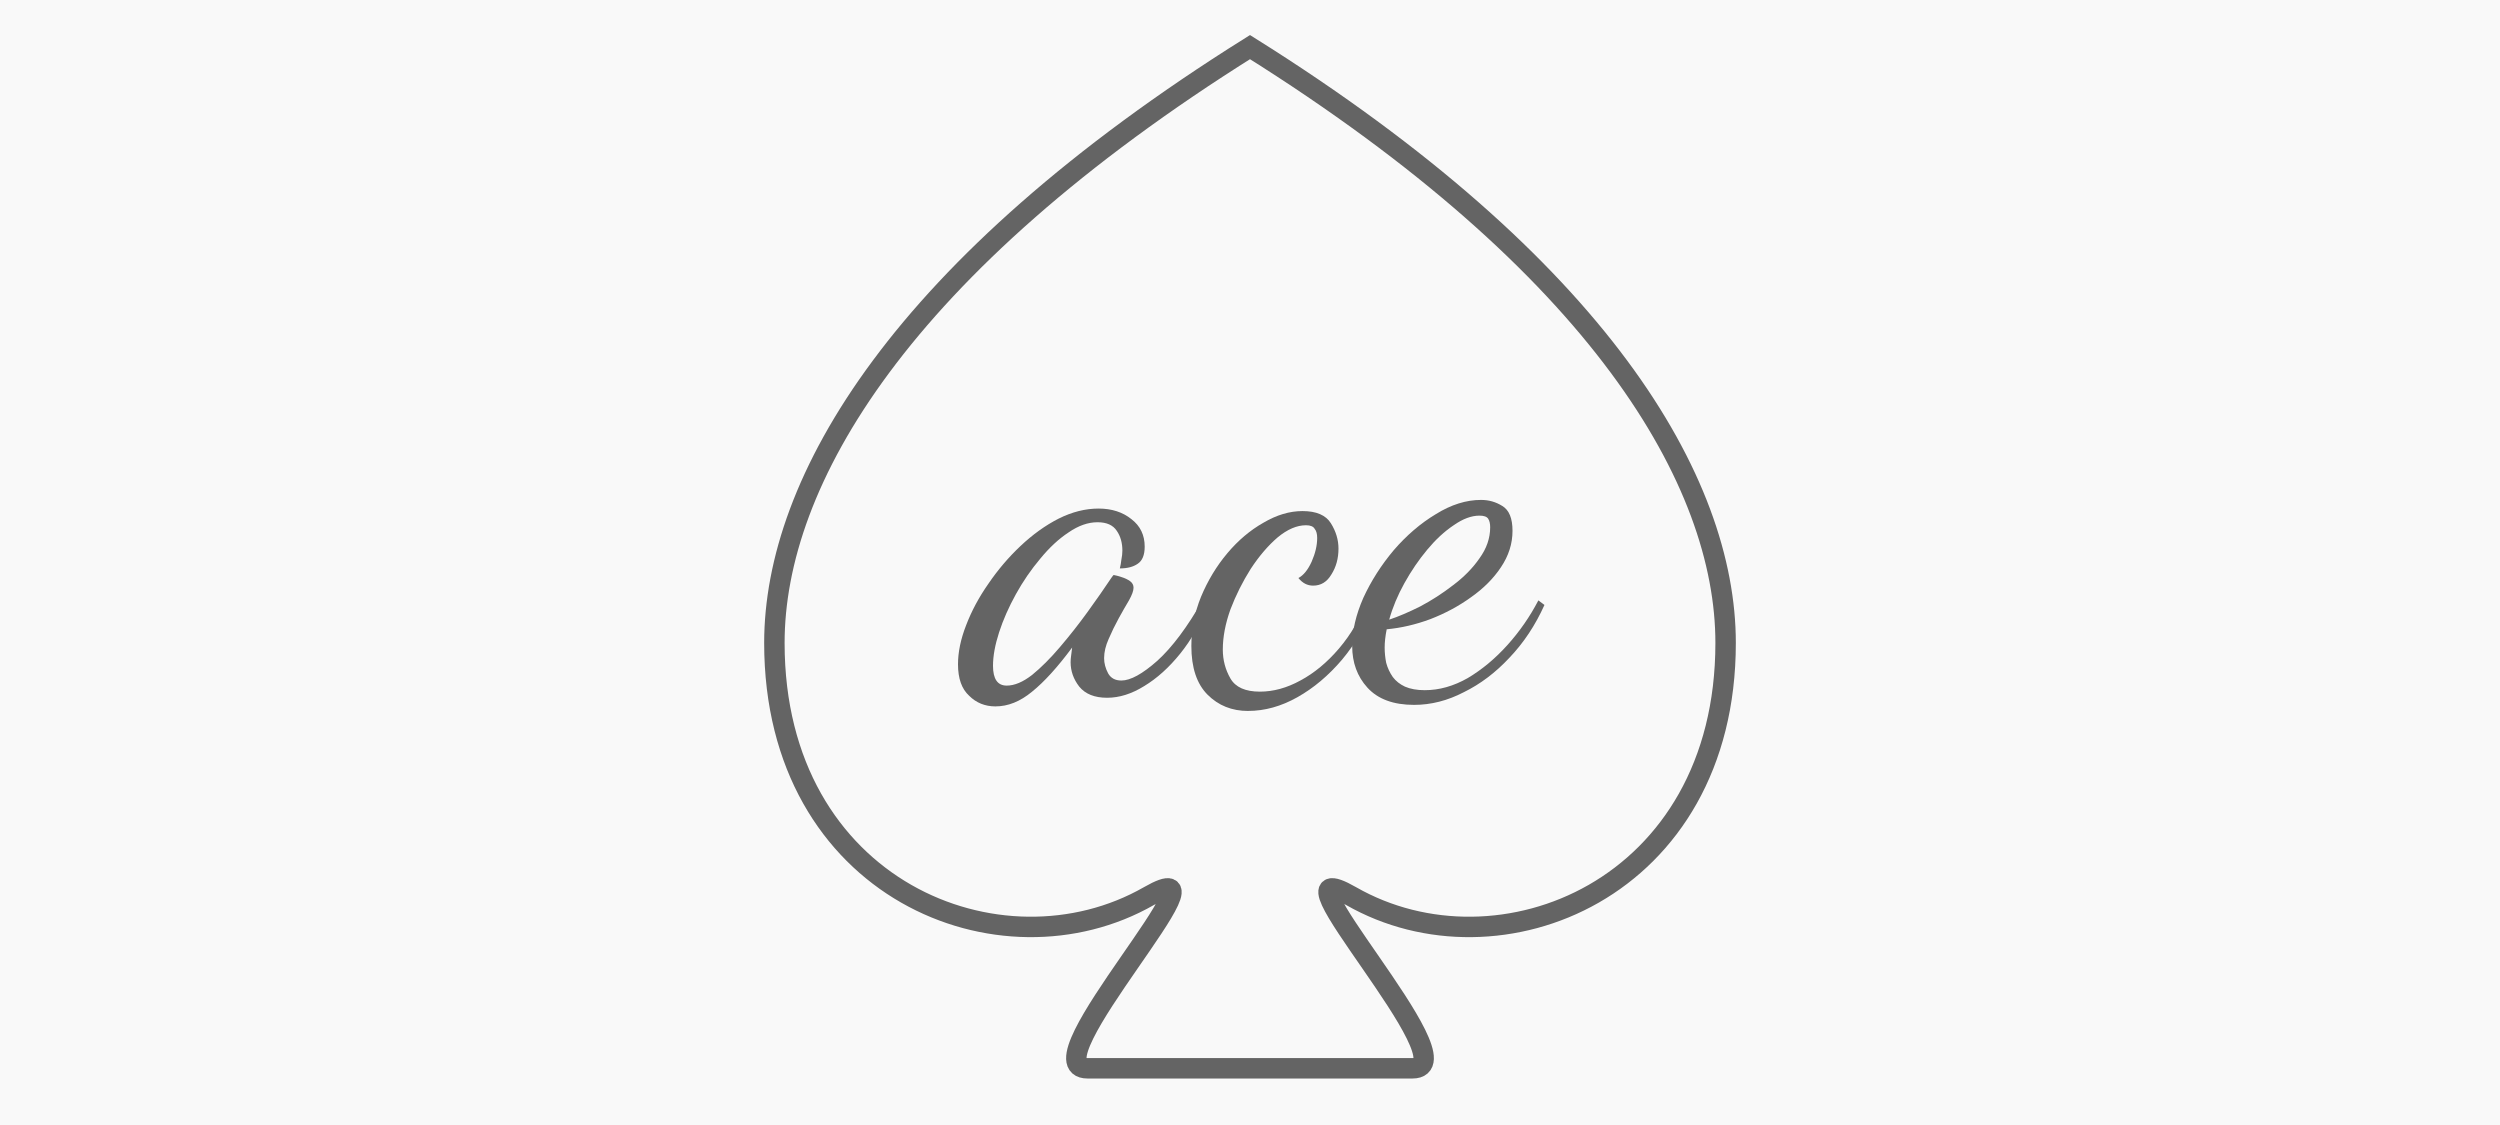
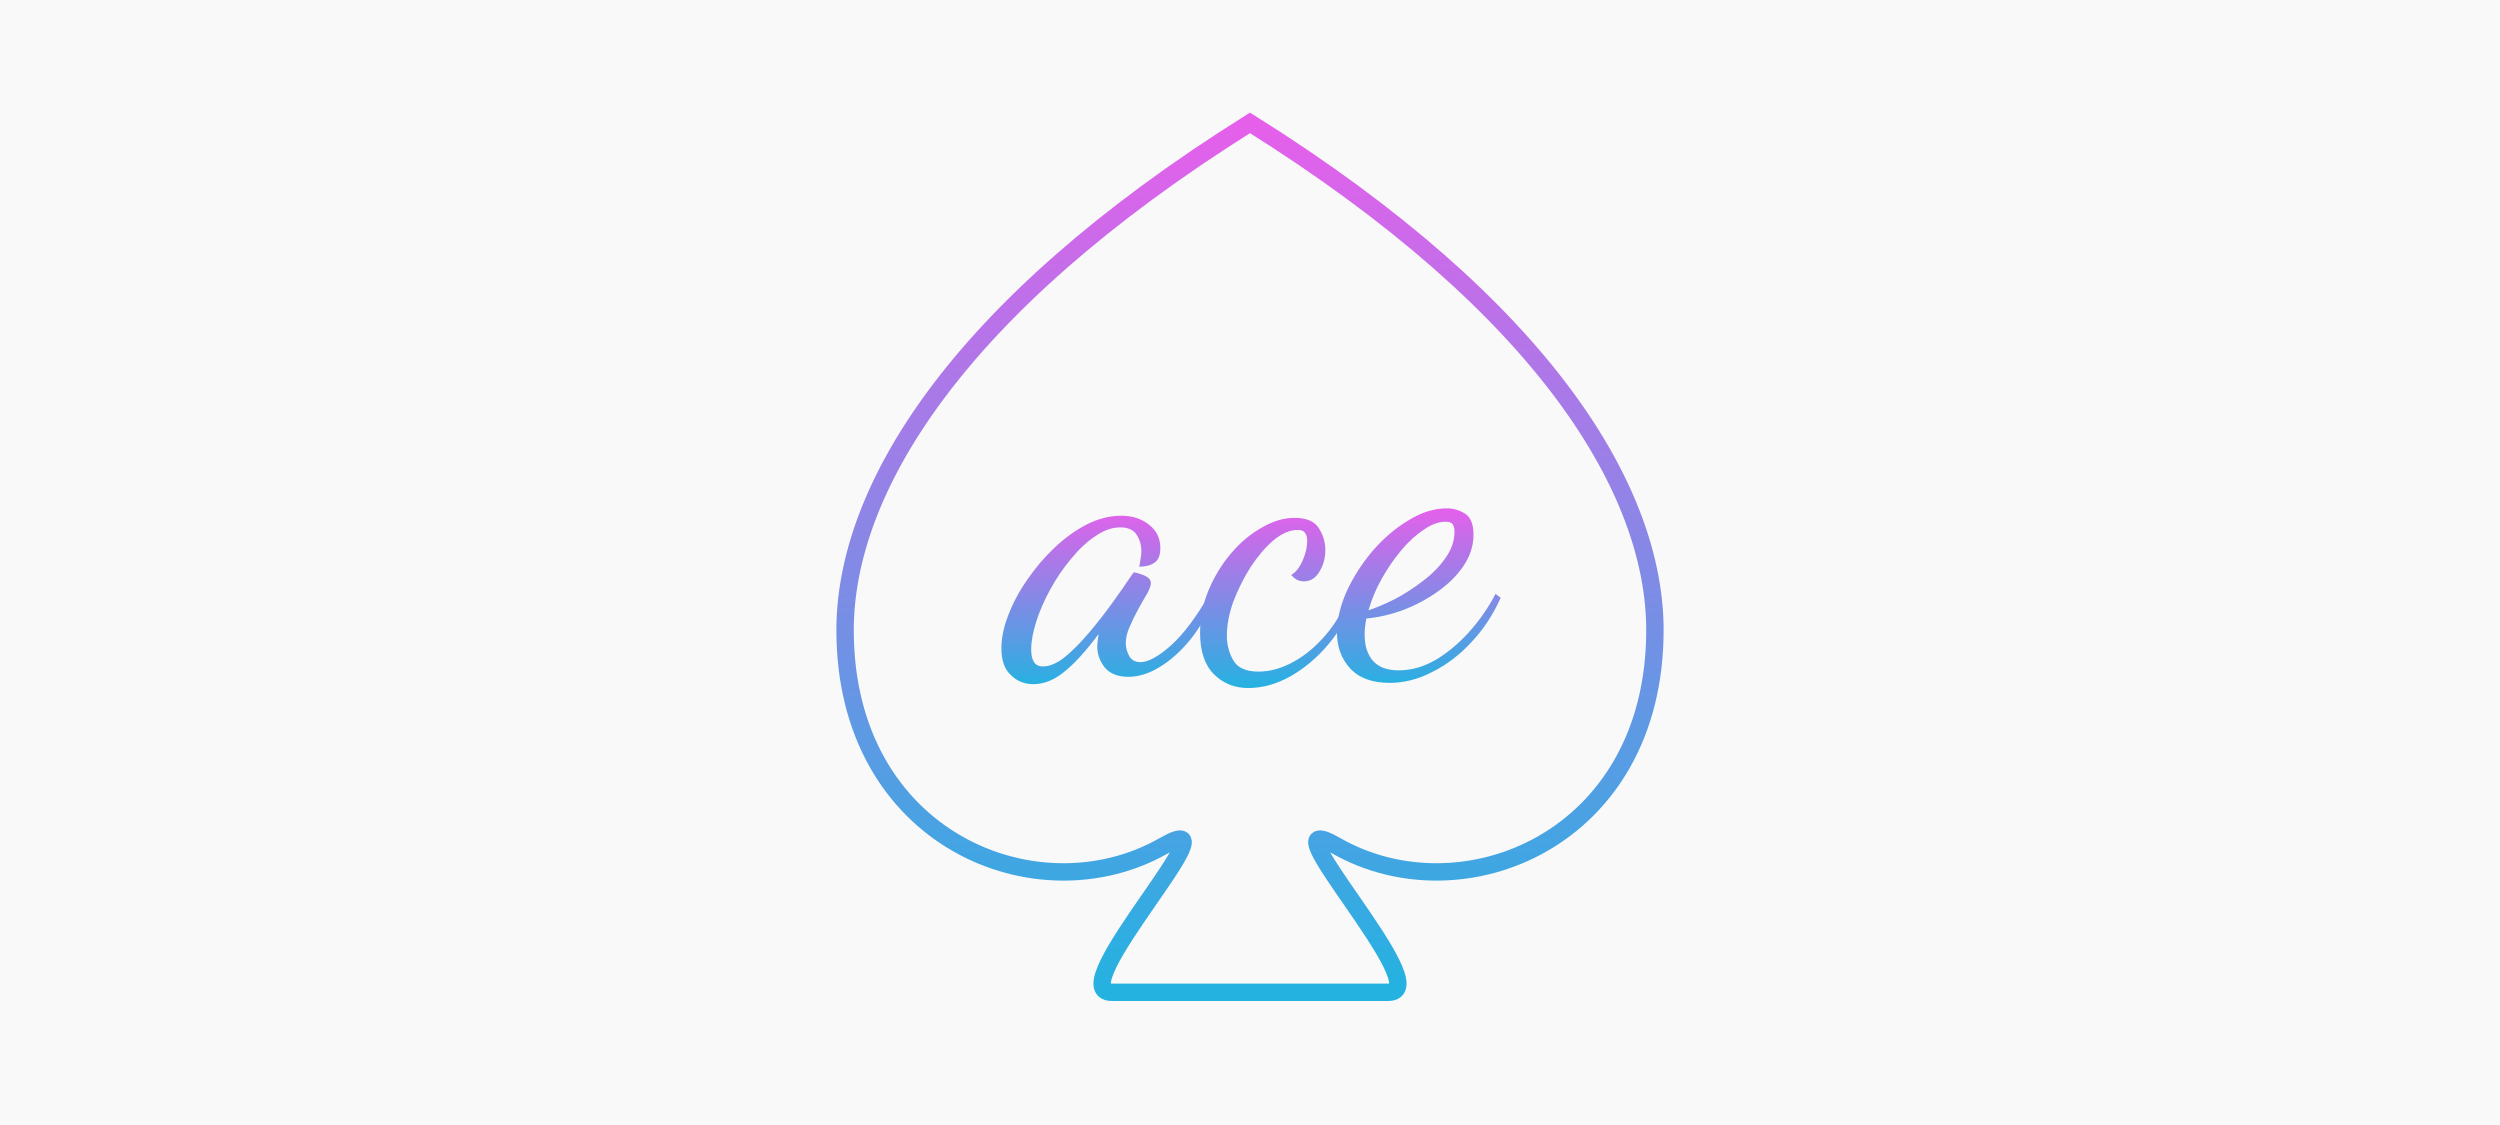
- <svg xmlns="http://www.w3.org/2000/svg" width="800" height="360" viewBox="0 0 211.667 95.25" version="1.1" id="svg8">
-   <defs id="defs2" />
-   <rect y="-4.7733888e-06" x="0" height="95.25" width="211.667" id="rect827" style="fill:#f9f9f9;fill-opacity:1;stroke-width:1.221" />
-   <g id="text826" style="font-style:normal;font-weight:normal;font-size:15.154px;line-height:1.25;font-family:sans-serif;letter-spacing:0px;word-spacing:0px;fill:#000000;fill-opacity:1;stroke:none;stroke-width:0.379" aria-label="ace" transform="translate(0,10.58333)" />
-   <g transform="matrix(1.103428,0,0,1.103428,-10.94162,0.6828919)" id="text854" style="font-style:normal;font-weight:normal;font-size:38.927px;line-height:1.25;font-family:sans-serif;letter-spacing:0px;word-spacing:0px;opacity:1;fill:#646464;fill-opacity:1;stroke:none;stroke-width:0.973" aria-label="ace">
-     <path id="path842" style="font-style:normal;font-variant:normal;font-weight:500;font-stretch:normal;font-family:'Dancing Script';-inkscape-font-specification:'Dancing Script Medium';fill:#646464;fill-opacity:1;stroke-width:0.973" d="m 86.304,53.584 q -1.207,0 -2.024,-0.817 -0.856,-0.779 -0.856,-2.413 0,-1.401 0.623,-2.997 0.623,-1.635 1.713,-3.192 1.09,-1.596 2.452,-2.881 1.401,-1.324 2.92,-2.102 1.557,-0.779 3.075,-0.779 1.518,0 2.53,0.817 1.012,0.779 1.012,2.102 0,0.973 -0.545,1.324 -0.506,0.35 -1.362,0.35 0.078,-0.311 0.117,-0.662 0.078,-0.389 0.078,-0.701 0,-0.895 -0.428,-1.518 -0.428,-0.662 -1.479,-0.662 -1.09,0 -2.219,0.779 -1.129,0.74 -2.18,2.024 -1.051,1.246 -1.869,2.725 -0.817,1.479 -1.285,2.92 -0.467,1.44 -0.467,2.569 0,1.518 1.051,1.518 0.895,0 1.946,-0.817 1.051,-0.856 2.141,-2.141 1.129,-1.324 2.141,-2.725 1.012,-1.401 1.791,-2.569 0.156,-0.234 0.195,-0.234 0.234,0.039 0.584,0.156 0.389,0.117 0.662,0.311 0.272,0.195 0.272,0.506 0,0.35 -0.35,0.973 -0.35,0.584 -0.779,1.362 -0.428,0.779 -0.779,1.596 -0.35,0.779 -0.35,1.479 0,0.584 0.311,1.168 0.311,0.545 1.012,0.545 1.051,0 2.764,-1.518 1.713,-1.557 3.465,-4.632 l 0.389,0.389 q -0.817,2.102 -2.102,3.698 -1.285,1.596 -2.764,2.491 -1.44,0.895 -2.842,0.895 -1.44,0 -2.141,-0.856 -0.662,-0.856 -0.662,-1.869 0,-0.234 0.039,-0.506 0.039,-0.311 0.078,-0.623 -1.674,2.258 -3.075,3.387 -1.362,1.129 -2.803,1.129 z" />
-     <path id="path844" style="font-style:normal;font-variant:normal;font-weight:500;font-stretch:normal;font-family:'Dancing Script';-inkscape-font-specification:'Dancing Script Medium';fill:#646464;fill-opacity:1;stroke-width:0.973" d="m 105.69,53.934 q -1.869,0 -3.114,-1.246 -1.246,-1.246 -1.246,-3.737 0,-1.946 0.74,-3.776 0.779,-1.869 2.024,-3.348 1.246,-1.479 2.764,-2.336 1.518,-0.895 2.997,-0.895 1.596,0 2.18,0.934 0.584,0.934 0.584,1.946 0,1.129 -0.545,1.985 -0.506,0.856 -1.401,0.856 -0.662,0 -1.129,-0.584 0.584,-0.311 1.012,-1.246 0.428,-0.973 0.428,-1.83 0,-0.467 -0.195,-0.701 -0.156,-0.272 -0.662,-0.272 -1.051,0 -2.18,0.934 -1.09,0.934 -2.063,2.413 -0.934,1.479 -1.557,3.114 -0.584,1.635 -0.584,3.075 0,1.207 0.584,2.219 0.584,1.012 2.258,1.012 1.557,0 3.114,-0.856 1.596,-0.856 2.958,-2.452 1.362,-1.596 2.18,-3.737 l 0.506,0.389 q -0.895,2.336 -2.452,4.204 -1.557,1.83 -3.426,2.881 -1.869,1.051 -3.776,1.051 z" />
-     <path id="path846" style="font-style:normal;font-variant:normal;font-weight:500;font-stretch:normal;font-family:'Dancing Script';-inkscape-font-specification:'Dancing Script Medium';fill:#646464;fill-opacity:1;stroke-width:0.973" d="m 118.419,53.467 q -2.375,0 -3.581,-1.324 -1.168,-1.285 -1.168,-3.192 0,-1.752 0.856,-3.698 0.895,-1.946 2.336,-3.659 1.479,-1.713 3.231,-2.764 1.752,-1.09 3.465,-1.09 0.895,0 1.635,0.467 0.779,0.467 0.779,1.907 0,1.479 -0.895,2.803 -0.856,1.285 -2.297,2.297 -1.401,1.012 -3.114,1.674 -1.674,0.623 -3.348,0.779 -0.078,0.389 -0.117,0.74 -0.039,0.35 -0.039,0.662 0,0.584 0.117,1.168 0.156,0.584 0.506,1.09 0.35,0.467 0.934,0.74 0.623,0.272 1.518,0.272 1.674,0 3.309,-0.934 1.635,-0.973 3.036,-2.53 1.401,-1.557 2.375,-3.426 l 0.467,0.35 q -1.051,2.336 -2.686,4.048 -1.596,1.713 -3.503,2.647 -1.869,0.973 -3.815,0.973 z m -1.907,-6.54 q 1.051,-0.35 2.375,-1.012 1.324,-0.701 2.53,-1.635 1.246,-0.934 2.024,-2.063 0.817,-1.129 0.817,-2.375 0,-0.428 -0.156,-0.662 -0.156,-0.234 -0.662,-0.234 -0.934,0 -1.985,0.74 -1.051,0.701 -2.024,1.869 -0.973,1.168 -1.752,2.569 -0.779,1.401 -1.168,2.803 z" />
+ <svg xmlns="http://www.w3.org/2000/svg" xmlns:xlink="http://www.w3.org/1999/xlink" id="svg8" version="1.1" viewBox="0 0 211.667 95.25" height="360" width="800">
+   <defs id="defs2">
+     <linearGradient id="linearGradient837">
+       <stop style="stop-color:#24b2e1;stop-opacity:1" offset="0" id="stop833" />
+       <stop style="stop-color:#e65feb;stop-opacity:1" offset="1" id="stop835" />
+     </linearGradient>
+     <linearGradient xlink:href="#linearGradient837" id="linearGradient839" x1="400.333" y1="300.705" x2="400.333" y2="18.357" gradientUnits="userSpaceOnUse" />
+     <linearGradient xlink:href="#linearGradient837" id="linearGradient847" x1="105.69" y1="53.934" x2="105.69" y2="37.629" gradientUnits="userSpaceOnUse" />
+     <linearGradient xlink:href="#linearGradient837" id="linearGradient838" gradientUnits="userSpaceOnUse" x1="105.69" y1="53.934" x2="105.69" y2="37.629" />
+     <linearGradient xlink:href="#linearGradient837" id="linearGradient840" gradientUnits="userSpaceOnUse" x1="105.69" y1="53.934" x2="105.69" y2="37.629" />
+     <linearGradient xlink:href="#linearGradient837" id="linearGradient842" gradientUnits="userSpaceOnUse" x1="105.69" y1="53.934" x2="105.69" y2="37.629" />
+   </defs>
+   <rect style="fill:#f9f9f9;fill-opacity:1;stroke-width:1.221" id="rect827" width="211.667" height="95.25" x="0" y="-4.7733888e-06" />
+   <g transform="translate(0,10.58333)" aria-label="ace" style="font-style:normal;font-weight:normal;font-size:15.154px;line-height:1.25;font-family:sans-serif;letter-spacing:0px;word-spacing:0px;fill:#000000;fill-opacity:1;stroke:none;stroke-width:0.379" id="text826" />
+   <g aria-label="ace" style="font-style:normal;font-weight:normal;font-size:38.927px;line-height:1.25;font-family:sans-serif;letter-spacing:0px;word-spacing:0px;opacity:1;fill:url(#linearGradient847);fill-opacity:1;stroke:none;stroke-width:0.973" id="text854" transform="matrix(0.9394261,0,0,0.9394261,6.414562,7.587956)">
+     <path d="m 86.304,53.584 q -1.207,0 -2.024,-0.817 -0.856,-0.779 -0.856,-2.413 0,-1.401 0.623,-2.997 0.623,-1.635 1.713,-3.192 1.09,-1.596 2.452,-2.881 1.401,-1.324 2.92,-2.102 1.557,-0.779 3.075,-0.779 1.518,0 2.53,0.817 1.012,0.779 1.012,2.102 0,0.973 -0.545,1.324 -0.506,0.35 -1.362,0.35 0.078,-0.311 0.117,-0.662 0.078,-0.389 0.078,-0.701 0,-0.895 -0.428,-1.518 -0.428,-0.662 -1.479,-0.662 -1.09,0 -2.219,0.779 -1.129,0.74 -2.18,2.024 -1.051,1.246 -1.869,2.725 -0.817,1.479 -1.285,2.92 -0.467,1.44 -0.467,2.569 0,1.518 1.051,1.518 0.895,0 1.946,-0.817 1.051,-0.856 2.141,-2.141 1.129,-1.324 2.141,-2.725 1.012,-1.401 1.791,-2.569 0.156,-0.234 0.195,-0.234 0.234,0.039 0.584,0.156 0.389,0.117 0.662,0.311 0.272,0.195 0.272,0.506 0,0.35 -0.35,0.973 -0.35,0.584 -0.779,1.362 -0.428,0.779 -0.779,1.596 -0.35,0.779 -0.35,1.479 0,0.584 0.311,1.168 0.311,0.545 1.012,0.545 1.051,0 2.764,-1.518 1.713,-1.557 3.465,-4.632 l 0.389,0.389 q -0.817,2.102 -2.102,3.698 -1.285,1.596 -2.764,2.491 -1.44,0.895 -2.842,0.895 -1.44,0 -2.141,-0.856 -0.662,-0.856 -0.662,-1.869 0,-0.234 0.039,-0.506 0.039,-0.311 0.078,-0.623 -1.674,2.258 -3.075,3.387 -1.362,1.129 -2.803,1.129 z" style="font-style:normal;font-variant:normal;font-weight:500;font-stretch:normal;font-family:'Dancing Script';-inkscape-font-specification:'Dancing Script Medium';fill:url(#linearGradient838);fill-opacity:1;stroke-width:0.973" id="path842" />
+     <path d="m 105.69,53.934 q -1.869,0 -3.114,-1.246 -1.246,-1.246 -1.246,-3.737 0,-1.946 0.74,-3.776 0.779,-1.869 2.024,-3.348 1.246,-1.479 2.764,-2.336 1.518,-0.895 2.997,-0.895 1.596,0 2.18,0.934 0.584,0.934 0.584,1.946 0,1.129 -0.545,1.985 -0.506,0.856 -1.401,0.856 -0.662,0 -1.129,-0.584 0.584,-0.311 1.012,-1.246 0.428,-0.973 0.428,-1.83 0,-0.467 -0.195,-0.701 -0.156,-0.272 -0.662,-0.272 -1.051,0 -2.18,0.934 -1.09,0.934 -2.063,2.413 -0.934,1.479 -1.557,3.114 -0.584,1.635 -0.584,3.075 0,1.207 0.584,2.219 0.584,1.012 2.258,1.012 1.557,0 3.114,-0.856 1.596,-0.856 2.958,-2.452 1.362,-1.596 2.18,-3.737 l 0.506,0.389 q -0.895,2.336 -2.452,4.204 -1.557,1.83 -3.426,2.881 -1.869,1.051 -3.776,1.051 z" style="font-style:normal;font-variant:normal;font-weight:500;font-stretch:normal;font-family:'Dancing Script';-inkscape-font-specification:'Dancing Script Medium';fill:url(#linearGradient840);fill-opacity:1;stroke-width:0.973" id="path844" />
+     <path d="m 118.419,53.467 q -2.375,0 -3.581,-1.324 -1.168,-1.285 -1.168,-3.192 0,-1.752 0.856,-3.698 0.895,-1.946 2.336,-3.659 1.479,-1.713 3.231,-2.764 1.752,-1.09 3.465,-1.09 0.895,0 1.635,0.467 0.779,0.467 0.779,1.907 0,1.479 -0.895,2.803 -0.856,1.285 -2.297,2.297 -1.401,1.012 -3.114,1.674 -1.674,0.623 -3.348,0.779 -0.078,0.389 -0.117,0.74 -0.039,0.35 -0.039,0.662 0,0.584 0.117,1.168 0.156,0.584 0.506,1.09 0.35,0.467 0.934,0.74 0.623,0.272 1.518,0.272 1.674,0 3.309,-0.934 1.635,-0.973 3.036,-2.53 1.401,-1.557 2.375,-3.426 l 0.467,0.35 q -1.051,2.336 -2.686,4.048 -1.596,1.713 -3.503,2.647 -1.869,0.973 -3.815,0.973 z m -1.907,-6.54 q 1.051,-0.35 2.375,-1.012 1.324,-0.701 2.53,-1.635 1.246,-0.934 2.024,-2.063 0.817,-1.129 0.817,-2.375 0,-0.428 -0.156,-0.662 -0.156,-0.234 -0.662,-0.234 -0.934,0 -1.985,0.74 -1.051,0.701 -2.024,1.869 -0.973,1.168 -1.752,2.569 -0.779,1.401 -1.168,2.803 z" style="font-style:normal;font-variant:normal;font-weight:500;font-stretch:normal;font-family:'Dancing Script';-inkscape-font-specification:'Dancing Script Medium';fill:url(#linearGradient842);fill-opacity:1;stroke-width:0.973" id="path846" />
  </g>
-   <g transform="matrix(0.961277,0,0,0.961277,-44.9765,-53.87064)" id="g833" style="opacity:1">
-     <g transform="translate(-6.68695,-1.993665)" id="g831" />
+   <g style="opacity:1" id="g833" transform="matrix(0.961277,0,0,0.961277,-44.9765,-53.87064)">
+     <g id="g831" transform="translate(-6.68695,-1.993665)" />
  </g>
-   <g style="opacity:1" id="g839" transform="matrix(-0.961277,0,0,0.961277,207.67,-177.2391)">
-     <g id="g837" transform="translate(-6.68695,-1.993665)">
-       <path id="path835" transform="matrix(0.3175,0,0,0.3175,-14.4797,184.6937)" d="m 445.408,301.643 c 16.911,0 -41.976,-62.065 -17.051,-47.783 41.016,23.501 103.914,-1.813 103.914,-70.193 0,-44.84 -34.913,-104.507 -131.939,-165.309 -97.026,60.801 -131.939,120.468 -131.939,165.309 0,68.381 62.899,93.695 103.914,70.193 24.925,-14.282 -33.962,47.783 -17.051,47.783 h 45.076 z" style="opacity:1;fill:none;fill-opacity:1;stroke:#646464;stroke-width:5.669;stroke-miterlimit:4;stroke-dasharray:none;stroke-opacity:1" />
+   <g transform="matrix(-0.818403,0,0,0.818403,192.5341,-143.8896)" id="g839" style="opacity:1">
+     <g transform="translate(-6.68695,-1.993665)" id="g837">
+       <path style="opacity:1;fill:none;fill-opacity:1;stroke:url(#linearGradient839);stroke-width:5.668;stroke-miterlimit:4;stroke-dasharray:none;stroke-opacity:1" d="m 445.408,301.643 c 16.911,0 -41.976,-62.065 -17.051,-47.783 41.016,23.501 103.914,-1.813 103.914,-70.193 0,-44.84 -34.913,-104.507 -131.939,-165.309 -97.026,60.801 -131.939,120.468 -131.939,165.309 0,68.381 62.899,93.695 103.914,70.193 24.925,-14.282 -33.962,47.783 -17.051,47.783 h 45.076 z" transform="matrix(0.3175,0,0,0.3175,-14.4797,184.6937)" id="path835" />
    </g>
  </g>
-   <g transform="matrix(0.961277,0,0,0.961277,-2.925701,-53.87064)" id="g847" style="opacity:1">
-     <g transform="translate(-6.68695,-1.993665)" id="g845" />
+   <g style="opacity:1" id="g847" transform="matrix(0.961277,0,0,0.961277,-2.925701,-53.87064)">
+     <g id="g845" transform="translate(-6.68695,-1.993665)" />
  </g>
</svg>
